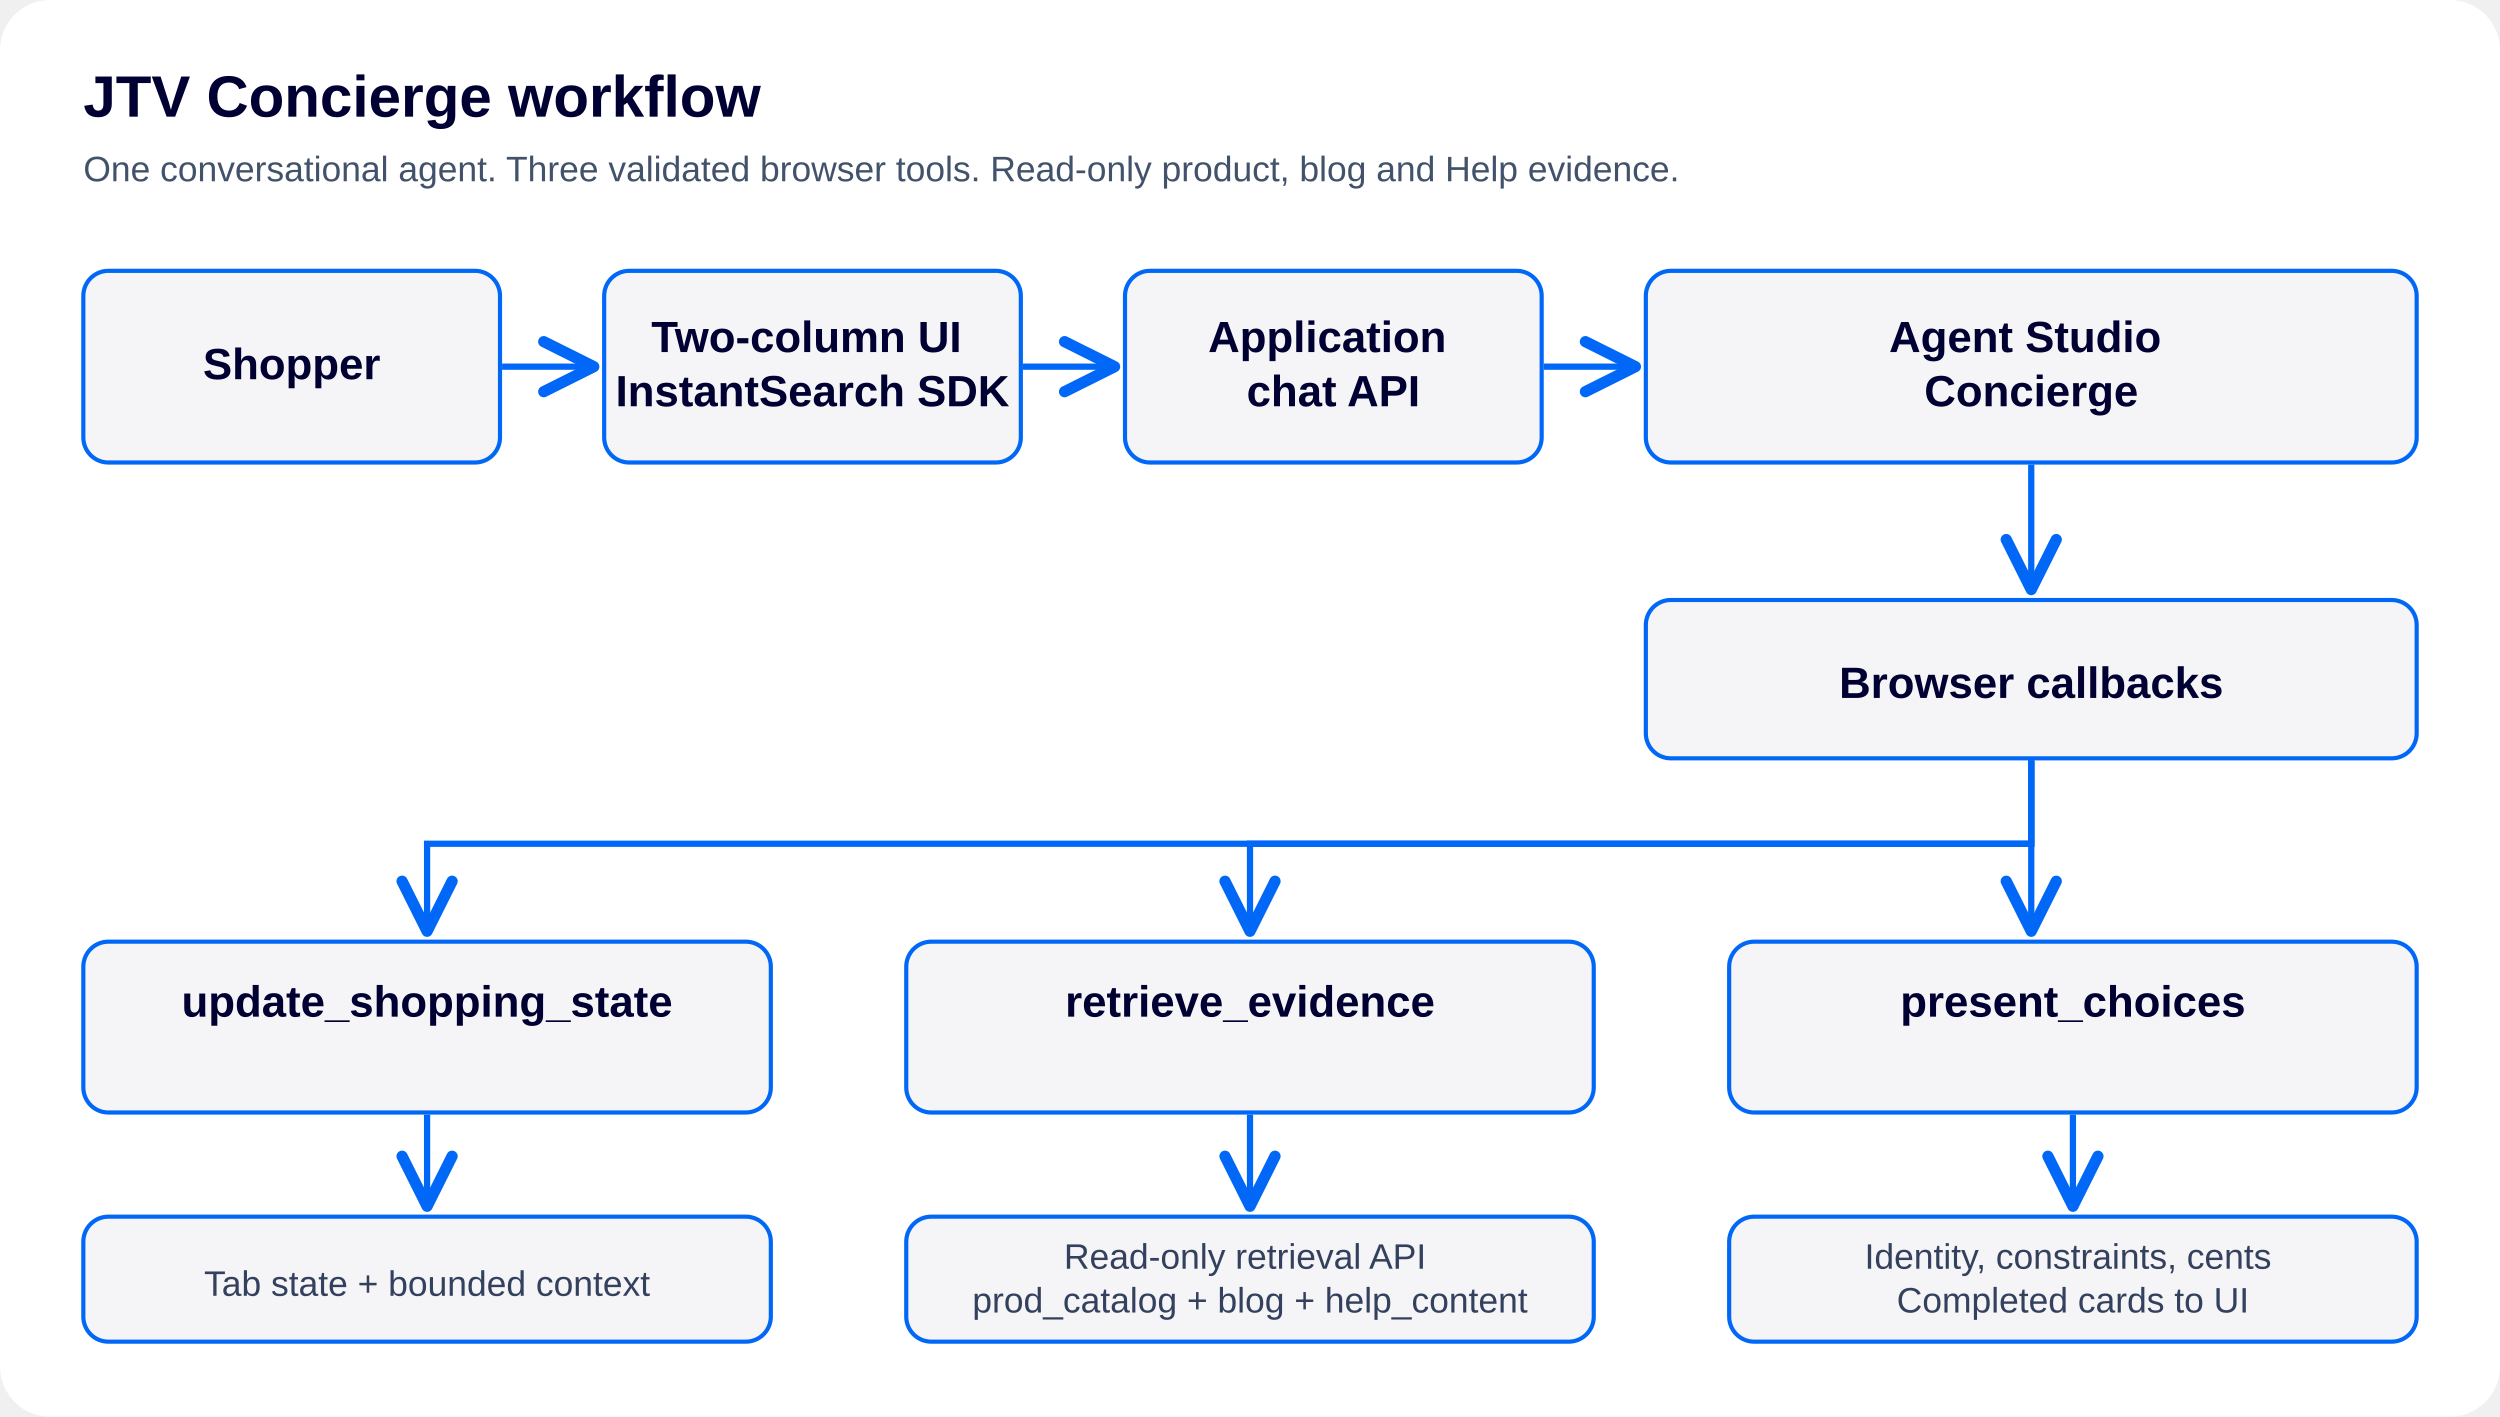
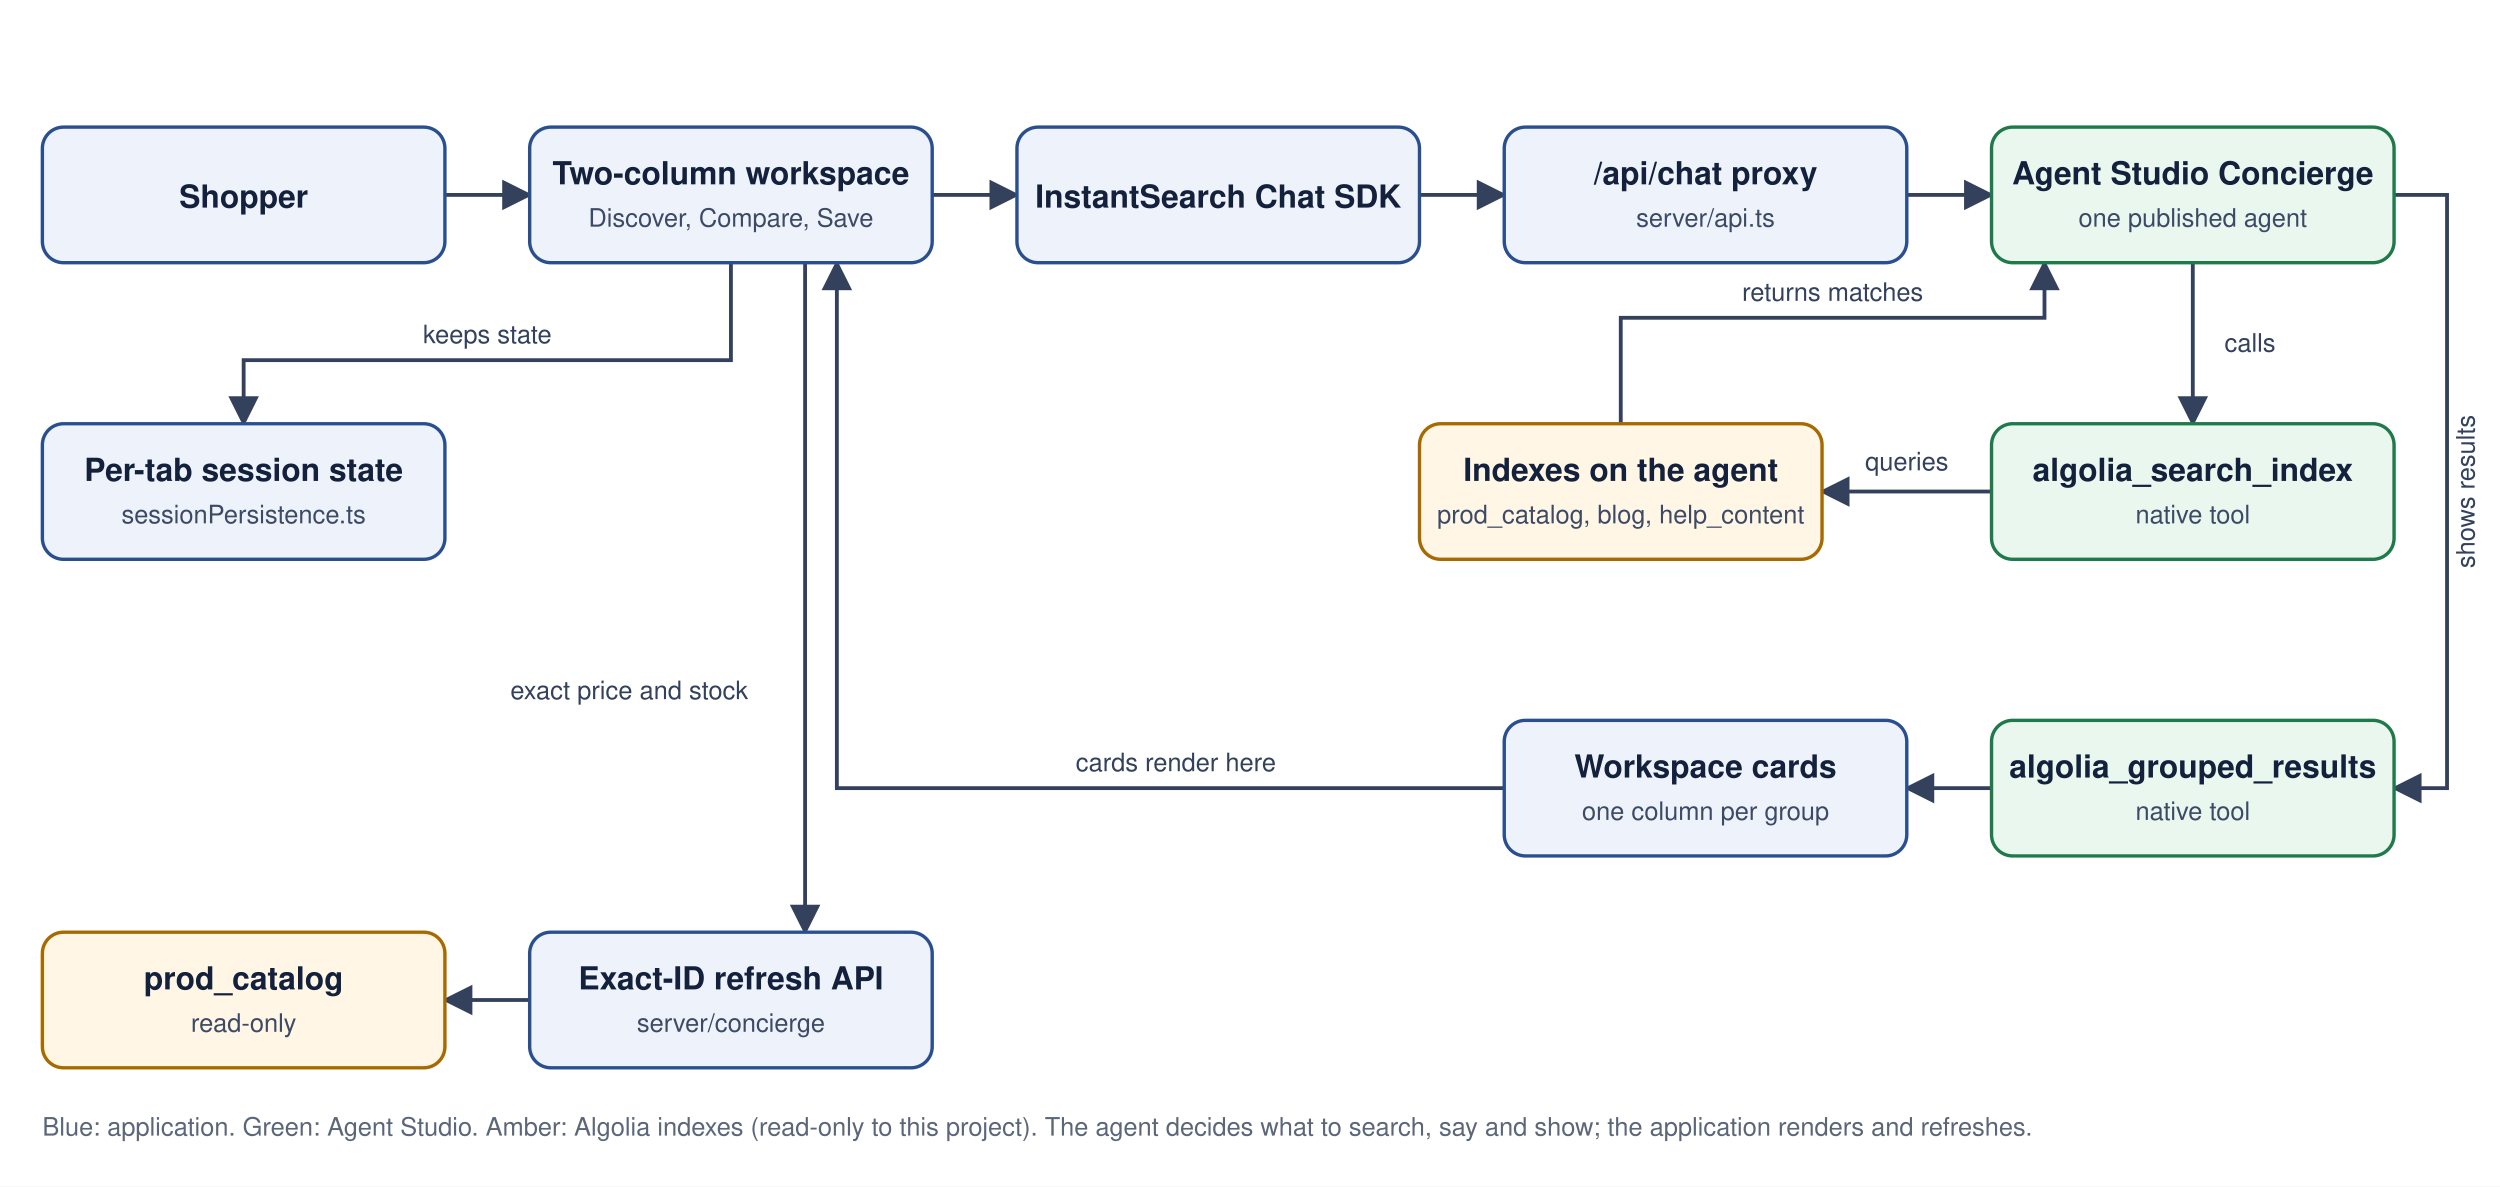
- <svg xmlns="http://www.w3.org/2000/svg" width="1200" height="680" viewBox="0 0 1200 680" role="img" aria-labelledby="title description">
+ <svg xmlns="http://www.w3.org/2000/svg" width="1180" height="560" viewBox="0 0 1180 560" font-family="Helvetica, Arial, sans-serif">
  <defs>
-     <marker id="arrow" markerWidth="10" markerHeight="10" refX="8" refY="5" orient="auto" markerUnits="strokeWidth">
-       <path d="M1 1 L9 5 L1 9" fill="none" stroke="#0067F7" stroke-width="1.8" stroke-linecap="round" stroke-linejoin="round" />
+     <marker id="ah" viewBox="0 0 10 10" refX="9" refY="5" markerWidth="8" markerHeight="8" orient="auto-start-reverse">
+       <path d="M0,0 L10,5 L0,10 z" fill="#33415c" />
    </marker>
  </defs>
-   <rect width="1200" height="680" rx="24" fill="#fff" />
-   <text x="40" y="56" fill="#000033" font-family="Arial, sans-serif" font-size="28" font-weight="700">JTV Concierge workflow</text>
-   <text x="40" y="87" fill="#42526b" font-family="Arial, sans-serif" font-size="17">One conversational agent. Three validated browser tools. Read-only product, blog and Help evidence.</text>
-   <g fill="#f5f5f7" stroke="#0067F7" stroke-width="2">
-     <rect x="40" y="130" width="200" height="92" rx="12" />
-     <rect x="290" y="130" width="200" height="92" rx="12" />
-     <rect x="540" y="130" width="200" height="92" rx="12" />
-     <rect x="790" y="130" width="370" height="92" rx="12" />
-     <rect x="790" y="288" width="370" height="76" rx="12" />
-     <rect x="40" y="452" width="330" height="82" rx="12" />
-     <rect x="435" y="452" width="330" height="82" rx="12" />
-     <rect x="830" y="452" width="330" height="82" rx="12" />
-     <rect x="40" y="584" width="330" height="60" rx="12" />
-     <rect x="435" y="584" width="330" height="60" rx="12" />
-     <rect x="830" y="584" width="330" height="60" rx="12" />
-   </g>
-   <g fill="none" stroke="#0067F7" stroke-width="3" marker-end="url(#arrow)">
-     <path d="M241 176 H282" />
-     <path d="M491 176 H532" />
-     <path d="M741 176 H782" />
-     <path d="M975 223 V280" />
-     <path d="M975 365 V405 H205 V444" />
-     <path d="M975 365 V405 H600 V444" />
-     <path d="M975 365 V444" />
-     <path d="M205 535 V576" />
-     <path d="M600 535 V576" />
-     <path d="M995 535 V576" />
-   </g>
-   <g fill="#000033" font-family="Arial, sans-serif" font-size="21" font-weight="700" text-anchor="middle">
-     <text x="140" y="182">Shopper</text>
-     <text x="390" y="169">
-       <tspan x="390">Two-column UI</tspan>
-       <tspan x="390" dy="26">InstantSearch SDK</tspan>
-     </text>
-     <text x="640" y="169">
-       <tspan x="640">Application</tspan>
-       <tspan x="640" dy="26">chat API</tspan>
-     </text>
-     <text x="975" y="169">
-       <tspan x="975">Agent Studio</tspan>
-       <tspan x="975" dy="26">Concierge</tspan>
-     </text>
-     <text x="975" y="335">Browser callbacks</text>
-     <text x="205" y="488">update_shopping_state</text>
-     <text x="600" y="488">retrieve_evidence</text>
-     <text x="995" y="488">present_choices</text>
-   </g>
-   <g fill="#34415e" font-family="Arial, sans-serif" font-size="17" text-anchor="middle">
-     <text x="205" y="622">Tab state + bounded context</text>
-     <text x="600" y="609">
-       <tspan x="600">Read-only retrieval API</tspan>
-       <tspan x="600" dy="21">prod_catalog + blog + help_content</tspan>
-     </text>
-     <text x="995" y="609">
-       <tspan x="995">Identity, constraints, cents</tspan>
-       <tspan x="995" dy="21">Completed cards to UI</tspan>
-     </text>
-   </g>
+   <rect width="1180" height="560" fill="#ffffff" />
+   <polyline points="210,92 250,92" fill="none" stroke="#33415c" stroke-width="1.8" marker-end="url(#ah)" />
+   <polyline points="440,92 480,92" fill="none" stroke="#33415c" stroke-width="1.8" marker-end="url(#ah)" />
+   <polyline points="670,92 710,92" fill="none" stroke="#33415c" stroke-width="1.8" marker-end="url(#ah)" />
+   <polyline points="900,92 940,92" fill="none" stroke="#33415c" stroke-width="1.8" marker-end="url(#ah)" />
+   <polyline points="1035,124 1035,200" fill="none" stroke="#33415c" stroke-width="1.8" marker-end="url(#ah)" />
+   <text x="1062" y="166" font-size="12" fill="#33415c" text-anchor="middle">calls</text>
+   <polyline points="1130,92 1155,92 1155,372 1130,372" fill="none" stroke="#33415c" stroke-width="1.8" marker-end="url(#ah)" />
+   <text transform="rotate(-90 1168 232)" x="1168" y="232" font-size="12" fill="#33415c" text-anchor="middle">shows results</text>
+   <polyline points="940,232 860,232" fill="none" stroke="#33415c" stroke-width="1.8" marker-end="url(#ah)" />
+   <text x="900" y="222" font-size="12" fill="#33415c" text-anchor="middle">queries</text>
+   <polyline points="765,200 765,150 965,150 965,124" fill="none" stroke="#33415c" stroke-width="1.8" marker-end="url(#ah)" />
+   <text x="865" y="142" font-size="12" fill="#33415c" text-anchor="middle">returns matches</text>
+   <polyline points="940,372 900,372" fill="none" stroke="#33415c" stroke-width="1.8" marker-end="url(#ah)" />
+   <polyline points="710,372 395,372 395,124" fill="none" stroke="#33415c" stroke-width="1.8" marker-end="url(#ah)" />
+   <text x="555" y="364" font-size="12" fill="#33415c" text-anchor="middle">cards render here</text>
+   <polyline points="380,124 380,440" fill="none" stroke="#33415c" stroke-width="1.8" marker-end="url(#ah)" />
+   <text x="297" y="330" font-size="12" fill="#33415c" text-anchor="middle">exact price and stock</text>
+   <polyline points="345,124 345,170 115,170 115,200" fill="none" stroke="#33415c" stroke-width="1.8" marker-end="url(#ah)" />
+   <text x="230" y="162" font-size="12" fill="#33415c" text-anchor="middle">keeps state</text>
+   <polyline points="250,472 210,472" fill="none" stroke="#33415c" stroke-width="1.8" marker-end="url(#ah)" />
+   <rect x="20" y="60" width="190" height="64" rx="10" fill="#eef3fb" stroke="#2a4f8f" stroke-width="1.6" />
+   <text x="115" y="98" text-anchor="middle" font-size="15" font-weight="700" fill="#14213d">Shopper</text>
+   <rect x="250" y="60" width="190" height="64" rx="10" fill="#eef3fb" stroke="#2a4f8f" stroke-width="1.6" />
+   <text x="345" y="87" text-anchor="middle" font-size="15" font-weight="700" fill="#14213d">Two-column workspace</text>
+   <text x="345" y="107" text-anchor="middle" font-size="12" fill="#3d4a66">Discover, Compare, Save</text>
+   <rect x="480" y="60" width="190" height="64" rx="10" fill="#eef3fb" stroke="#2a4f8f" stroke-width="1.6" />
+   <text x="575" y="98" text-anchor="middle" font-size="15" font-weight="700" fill="#14213d">InstantSearch Chat SDK</text>
+   <rect x="710" y="60" width="190" height="64" rx="10" fill="#eef3fb" stroke="#2a4f8f" stroke-width="1.6" />
+   <text x="805" y="87" text-anchor="middle" font-size="15" font-weight="700" fill="#14213d">/api/chat proxy</text>
+   <text x="805" y="107" text-anchor="middle" font-size="12" fill="#3d4a66">server/api.ts</text>
+   <rect x="940" y="60" width="190" height="64" rx="10" fill="#e9f7ef" stroke="#1e7a4a" stroke-width="1.6" />
+   <text x="1035" y="87" text-anchor="middle" font-size="15" font-weight="700" fill="#14213d">Agent Studio Concierge</text>
+   <text x="1035" y="107" text-anchor="middle" font-size="12" fill="#3d4a66">one published agent</text>
+   <rect x="940" y="200" width="190" height="64" rx="10" fill="#e9f7ef" stroke="#1e7a4a" stroke-width="1.6" />
+   <text x="1035" y="227" text-anchor="middle" font-size="15" font-weight="700" fill="#14213d">algolia_search_index</text>
+   <text x="1035" y="247" text-anchor="middle" font-size="12" fill="#3d4a66">native tool</text>
+   <rect x="670" y="200" width="190" height="64" rx="10" fill="#fff6e5" stroke="#a66a00" stroke-width="1.6" />
+   <text x="765" y="227" text-anchor="middle" font-size="15" font-weight="700" fill="#14213d">Indexes on the agent</text>
+   <text x="765" y="247" text-anchor="middle" font-size="12" fill="#3d4a66">prod_catalog, blog, help_content</text>
+   <rect x="940" y="340" width="190" height="64" rx="10" fill="#e9f7ef" stroke="#1e7a4a" stroke-width="1.6" />
+   <text x="1035" y="367" text-anchor="middle" font-size="15" font-weight="700" fill="#14213d">algolia_grouped_results</text>
+   <text x="1035" y="387" text-anchor="middle" font-size="12" fill="#3d4a66">native tool</text>
+   <rect x="710" y="340" width="190" height="64" rx="10" fill="#eef3fb" stroke="#2a4f8f" stroke-width="1.6" />
+   <text x="805" y="367" text-anchor="middle" font-size="15" font-weight="700" fill="#14213d">Workspace cards</text>
+   <text x="805" y="387" text-anchor="middle" font-size="12" fill="#3d4a66">one column per group</text>
+   <rect x="250" y="440" width="190" height="64" rx="10" fill="#eef3fb" stroke="#2a4f8f" stroke-width="1.6" />
+   <text x="345" y="467" text-anchor="middle" font-size="15" font-weight="700" fill="#14213d">Exact-ID refresh API</text>
+   <text x="345" y="487" text-anchor="middle" font-size="12" fill="#3d4a66">server/concierge</text>
+   <rect x="20" y="440" width="190" height="64" rx="10" fill="#fff6e5" stroke="#a66a00" stroke-width="1.6" />
+   <text x="115" y="467" text-anchor="middle" font-size="15" font-weight="700" fill="#14213d">prod_catalog</text>
+   <text x="115" y="487" text-anchor="middle" font-size="12" fill="#3d4a66">read-only</text>
+   <rect x="20" y="200" width="190" height="64" rx="10" fill="#eef3fb" stroke="#2a4f8f" stroke-width="1.6" />
+   <text x="115" y="227" text-anchor="middle" font-size="15" font-weight="700" fill="#14213d">Per-tab session state</text>
+   <text x="115" y="247" text-anchor="middle" font-size="12" fill="#3d4a66">sessionPersistence.ts</text>
+   <text x="20" y="536" font-size="12" fill="#5b6678">Blue: application. Green: Agent Studio. Amber: Algolia indexes (read-only to this project). The agent decides what to search, say and show; the application renders and refreshes.</text>
</svg>
